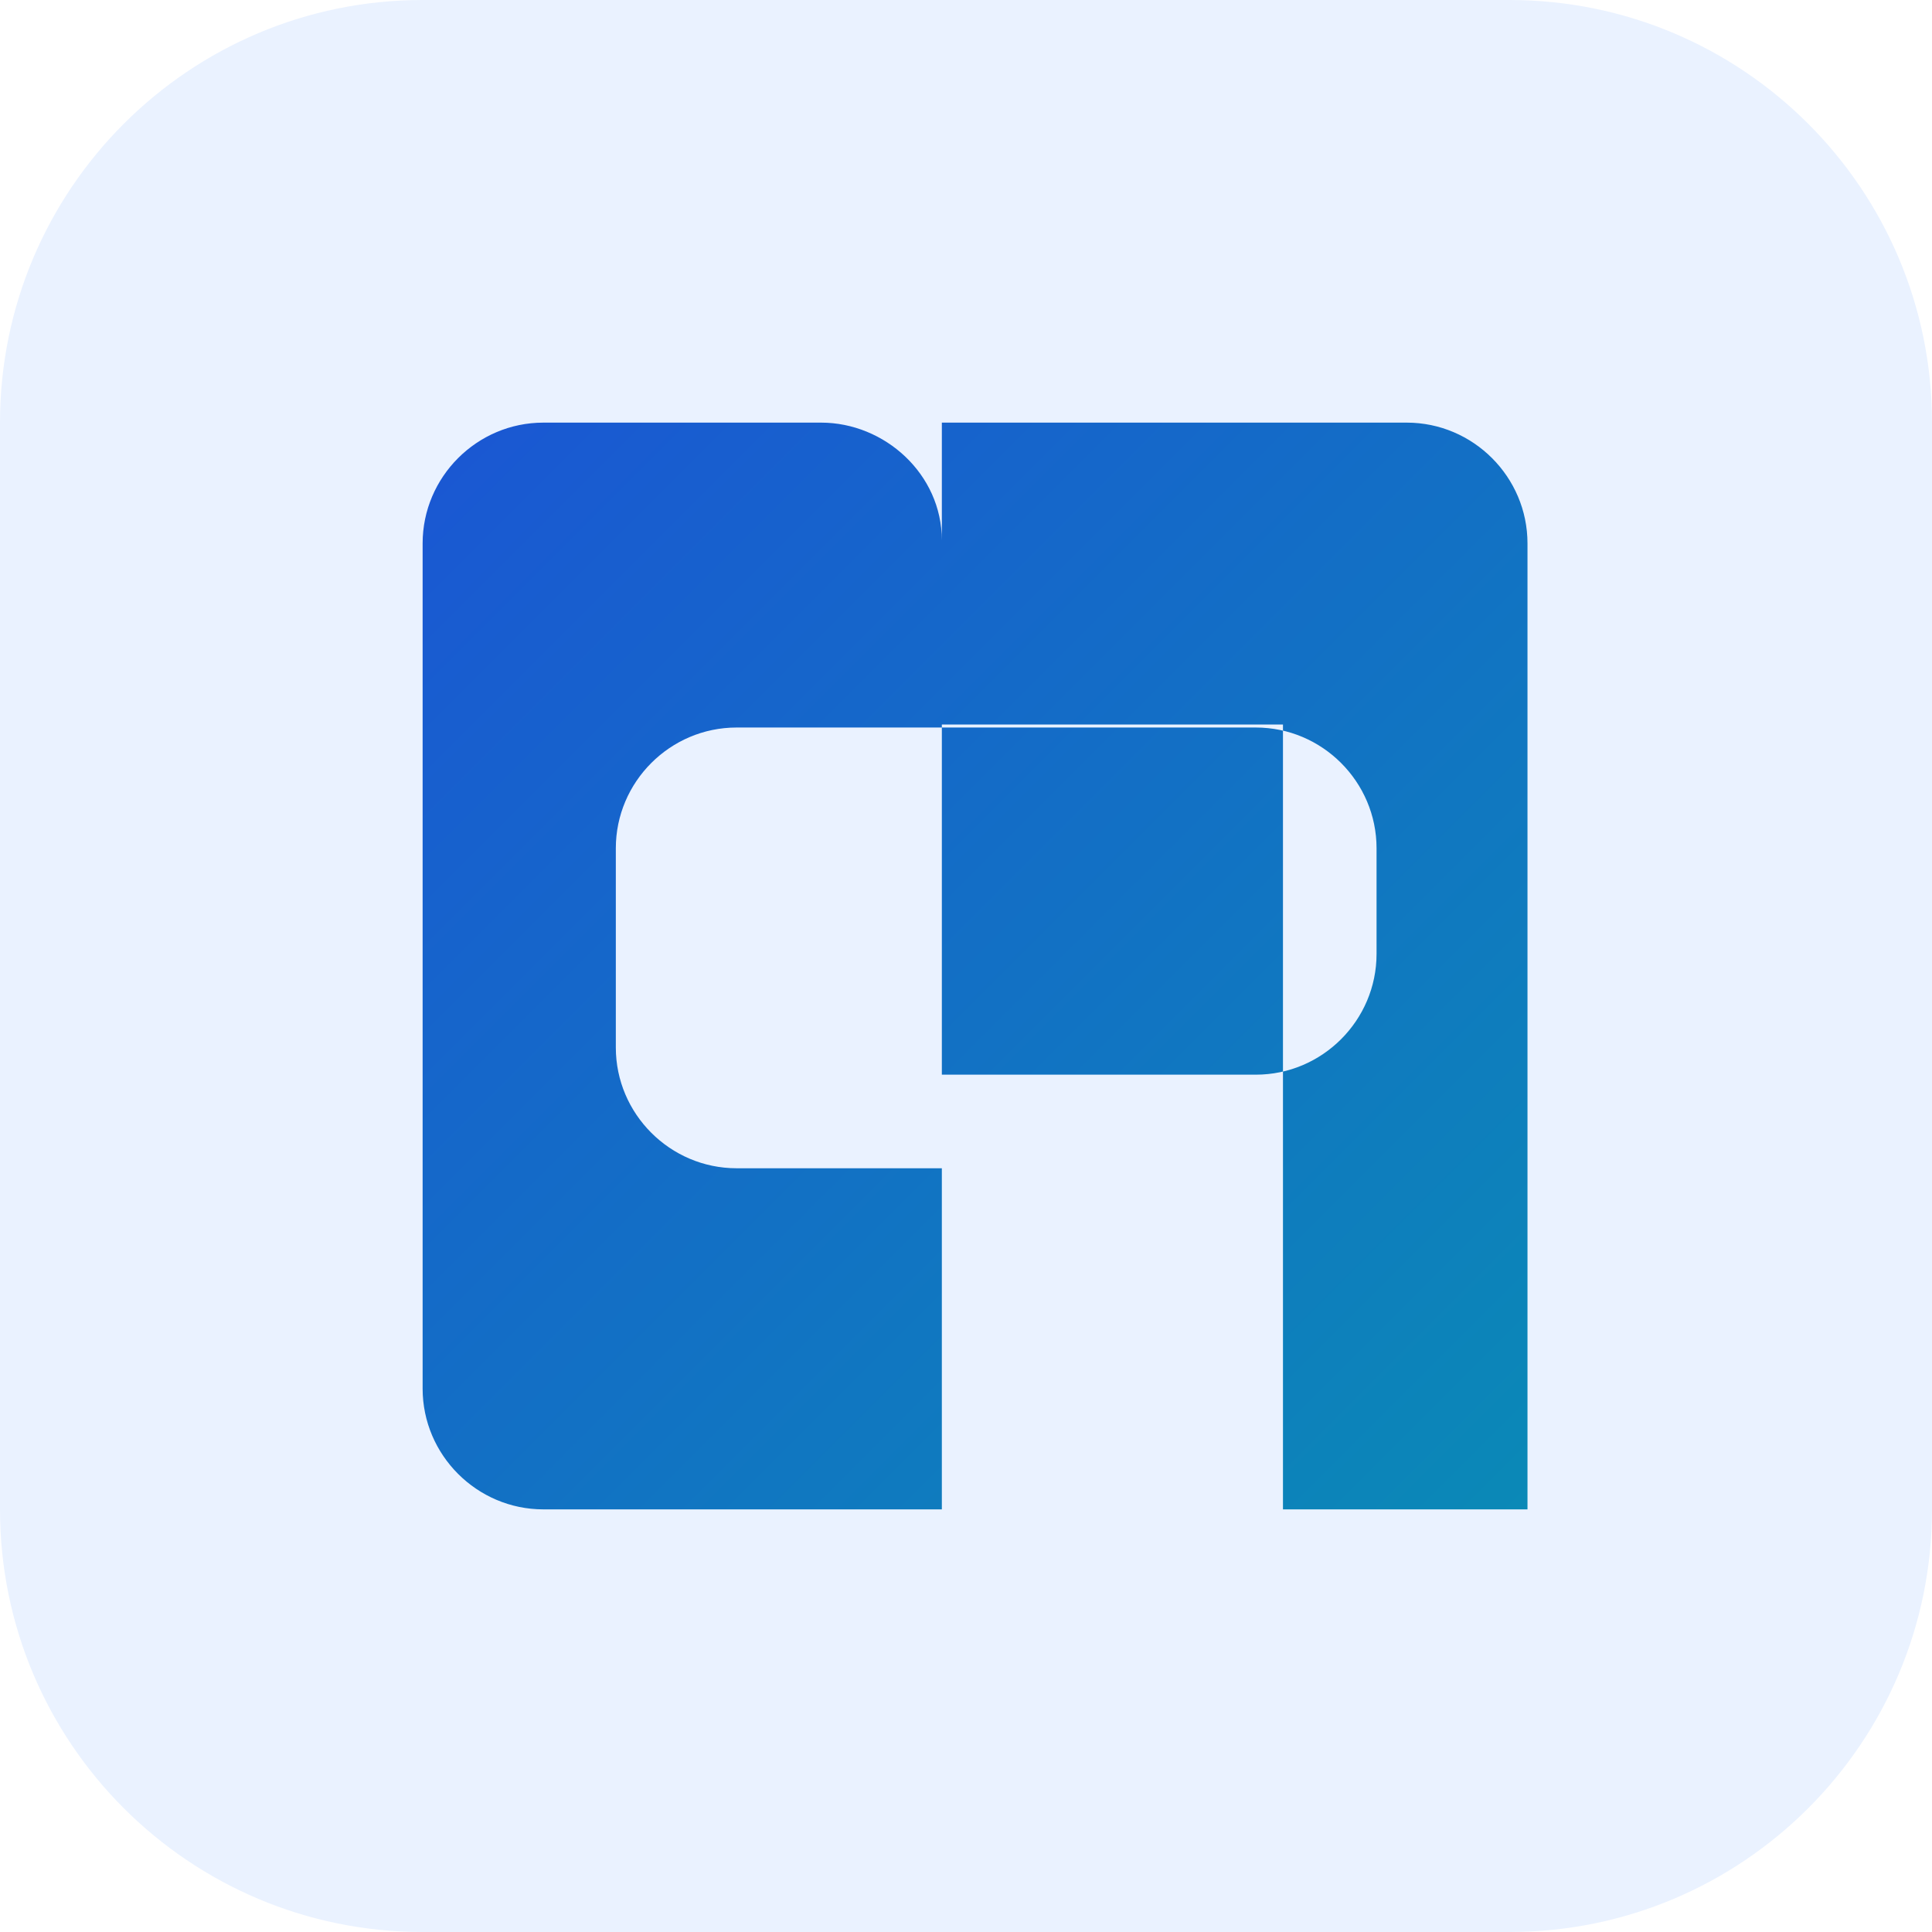
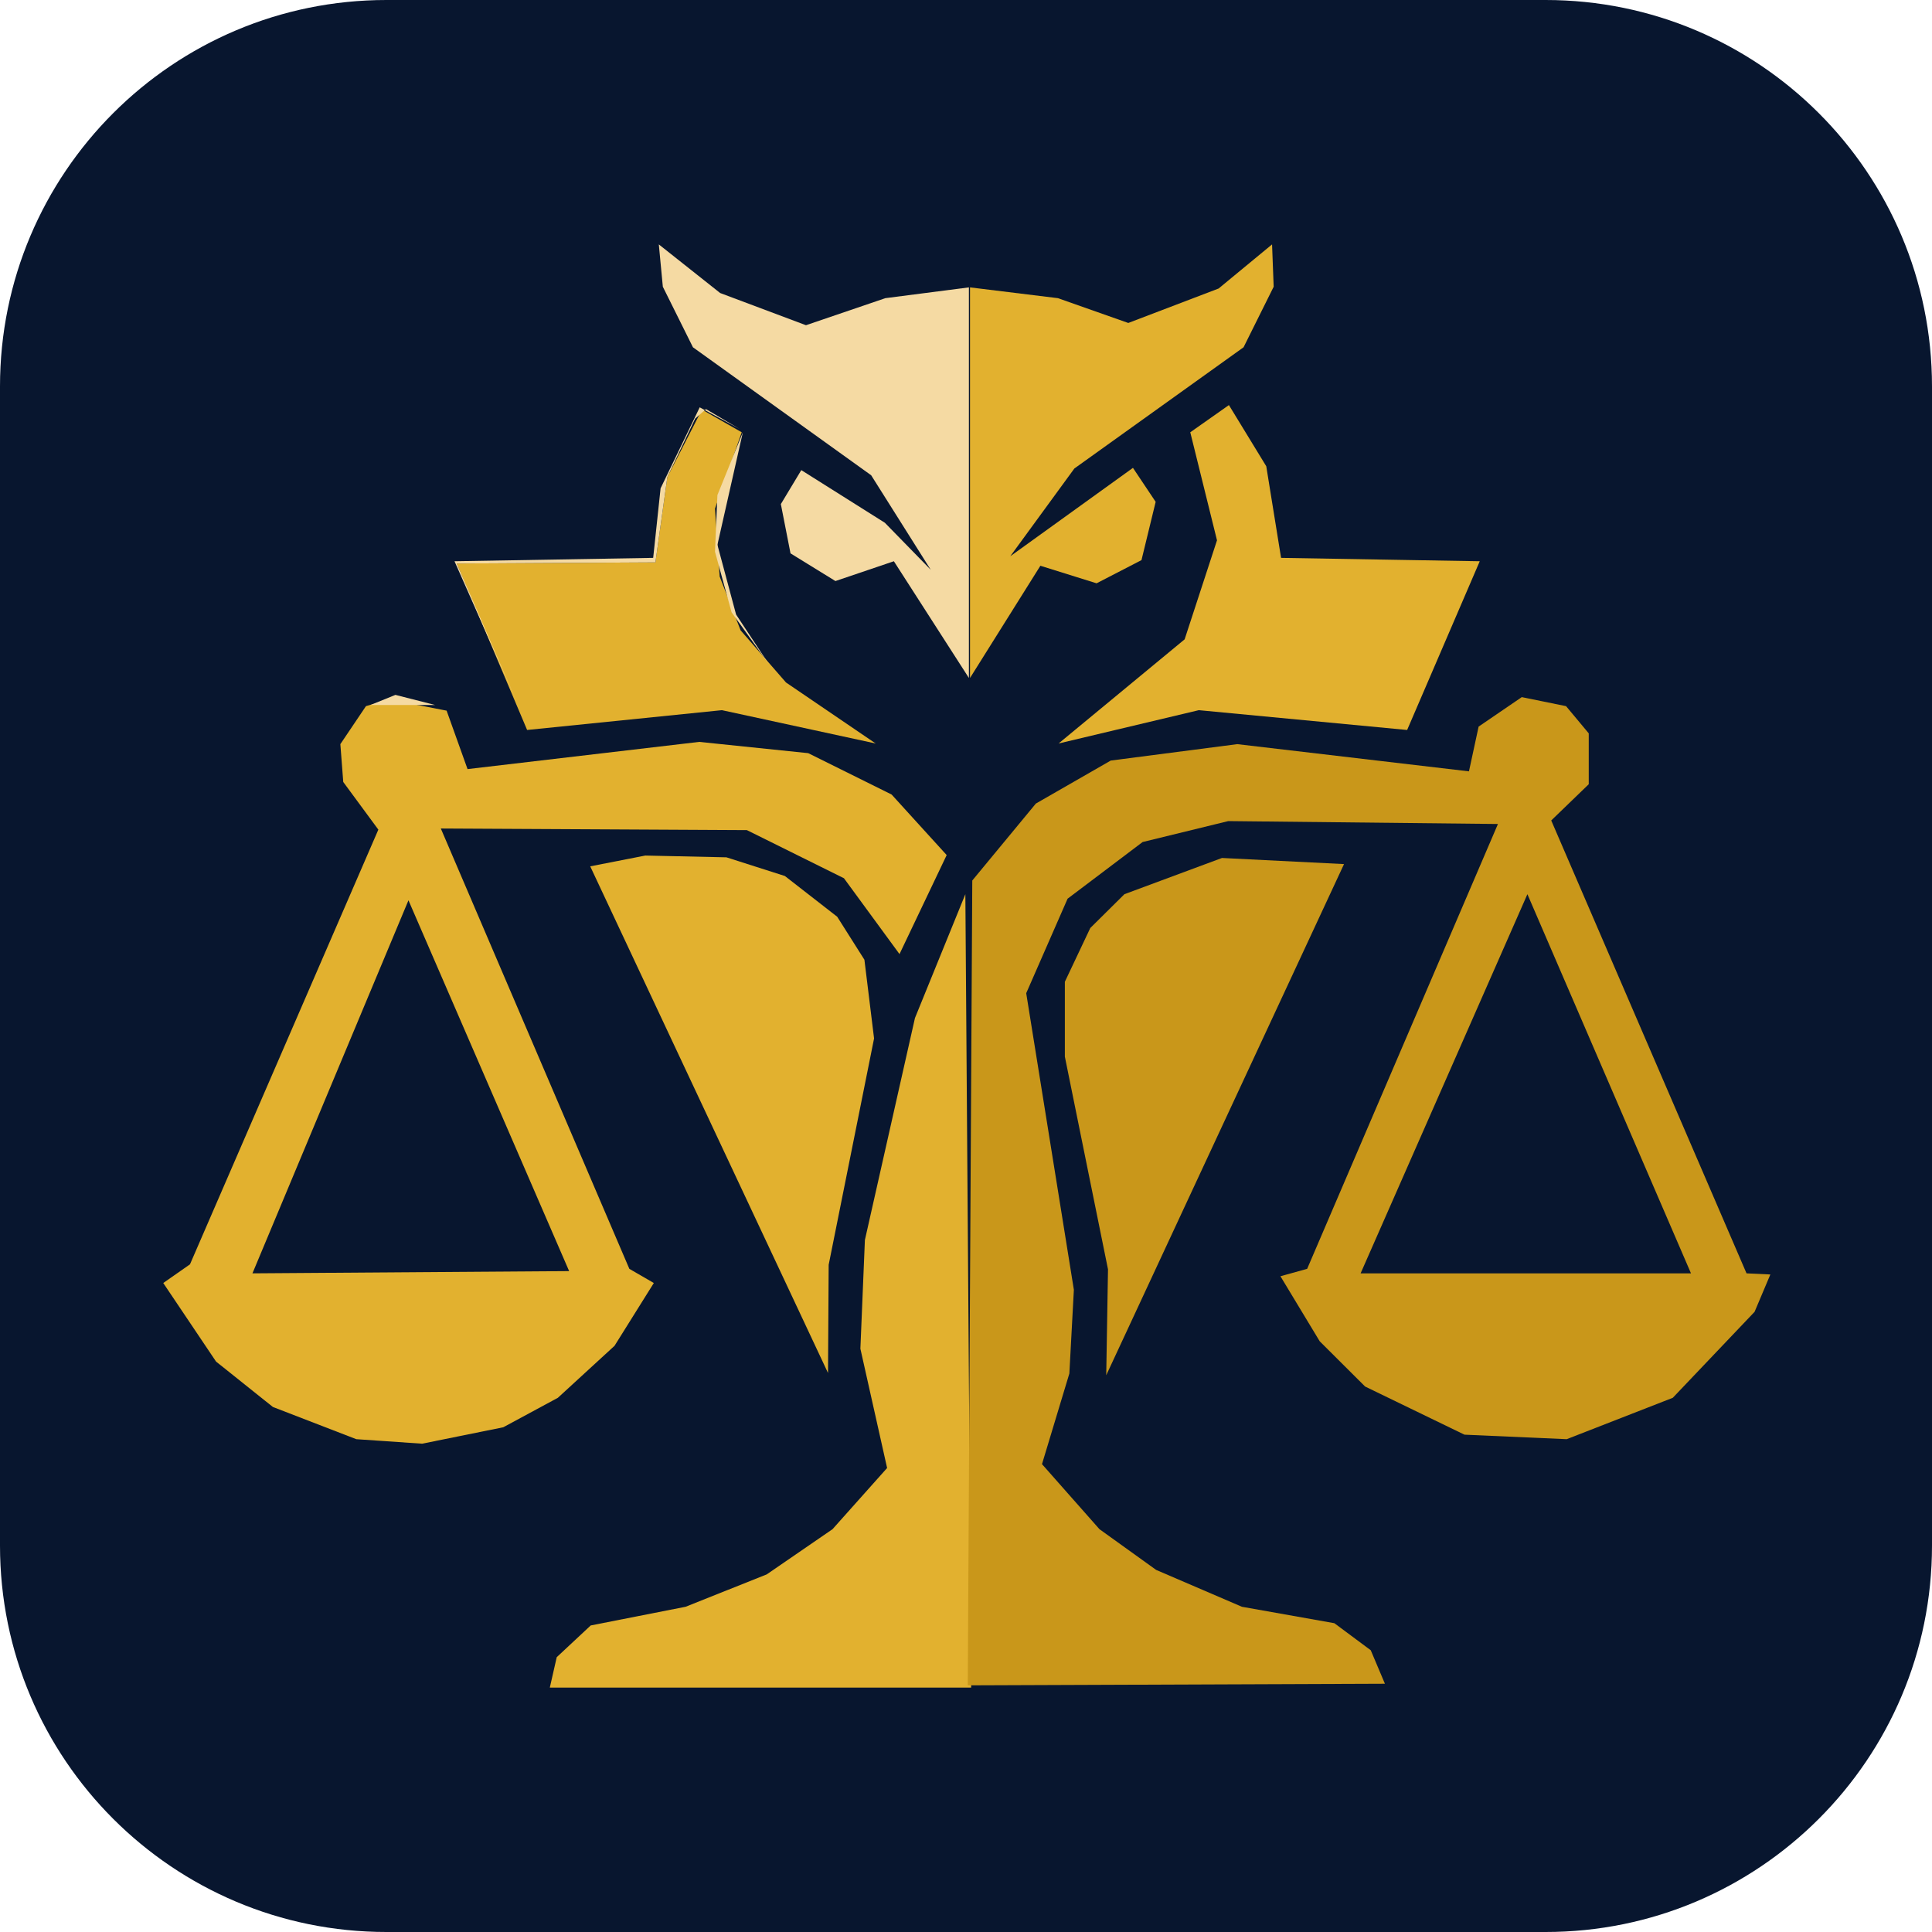
- <svg xmlns="http://www.w3.org/2000/svg" viewBox="0 0 64 64" role="img" aria-label="FOS Complaints">
-   <defs>
-     <linearGradient id="g" x1="8" x2="56" y1="8" y2="56" gradientUnits="userSpaceOnUse">
-       <stop stop-color="#1d4ed8" />
-       <stop offset="1" stop-color="#0891b2" />
-     </linearGradient>
-   </defs>
-   <rect width="64" height="64" rx="14" fill="#eaf2ff" />
-   <path fill="url(#g)" d="M14 18c0-2.2 1.8-4 4-4h9.2c2.1 0 4 1.7 4 3.9v6.2h-6.8c-2.2 0-4 1.8-4 4v6.6c0 2.2 1.8 4 4 4h6.8V50H18c-2.2 0-4-1.8-4-4zm17.2 17.6h10.4c2.2 0 4-1.8 4-4v-3.5c0-2.2-1.8-4-4-4H31.2zm0-21.6h15.4c2.2 0 4 1.8 4 4v32h-8.1V24h-11.3z" />
+ <svg xmlns="http://www.w3.org/2000/svg" viewBox="0 0 120 120" role="img" aria-label="RegComplaints">
+   <rect width="120" height="120" rx="24" fill="#08162f" />
+   <g transform="translate(10, 15)">
+     <path d="M69.01 0.18L69.11 2.81L67.24 6.57L56.73 14.10L52.75 19.55L60.37 14.06L61.78 16.17L60.90 19.79L58.11 21.23L54.62 20.14L50.25 27.11L50.25 2.85L55.71 3.52L60.08 5.06L65.69 2.92Z M66.33 10.16L68.65 13.96L69.57 19.65L81.91 19.86L77.40 30.34L64.46 29.11L55.75 31.18L63.58 24.71L65.59 18.56L63.93 11.85Z M33.60 10.44L36.07 11.85L34.41 16.59L34.70 20.81L36.00 24.15L38.82 27.39L44.39 31.18L34.84 29.11L22.74 30.34L18.37 20.00L30.71 19.93L31.45 14.63Z M14.14 28.44L17.74 29.14L19.04 32.77L33.43 31.08L40.20 31.78L45.38 34.35L48.80 38.11L45.87 44.26L42.42 39.55L36.39 36.56L17.38 36.46L29.09 63.81L30.61 64.69L28.17 68.59L24.65 71.82L21.26 73.65L16.22 74.67L12.13 74.39L6.95 72.39L3.42 69.57L0.14 64.69L1.80 63.53L13.50 36.53L11.32 33.57L11.14 31.22L12.73 28.86Z M30.08 38.14L35.12 38.25L38.75 39.41L42.00 41.94L43.69 44.61L44.29 49.50L41.47 63.56L41.43 70.28L26.66 38.81Z M49.96 40.54L50.32 89.82L24.15 89.82L24.58 87.93L26.69 85.96L32.58 84.80L37.62 82.79L41.71 79.98L45.10 76.18L43.44 68.77L43.72 62.02L46.83 48.23Z M15.37 40.92L5.68 64.09L25.35 63.95Z" fill="#e2b12f" />
+     <path d="M30.92 0.18L34.73 3.20L40.06 5.20L44.99 3.52L50.18 2.85L50.18 27.11L45.52 19.86L41.89 21.09L39.10 19.37L38.50 16.31L39.77 14.20L44.96 17.47L47.81 20.39L44.11 14.52L33.04 6.57L31.17 2.81Z M33.46 10.30L35.93 11.64L33.85 10.41L33.18 11.00L31.45 14.63L30.71 19.93L18.37 20.00L22.18 28.79L18.23 19.86L30.57 19.65L31.03 15.33Z M36.14 11.85L34.56 18.84L35.72 23.17L37.76 26.26L35.44 23.03L34.41 19.27L34.56 15.75Z M14.56 28.16L17.03 28.79L13.01 28.79Z" fill="#f5daa3" />
+     <path d="M84.52 28.30L87.27 28.86L88.68 30.55L88.68 33.71L86.35 35.96L98.48 64.09L99.96 64.16L98.98 66.48L93.90 71.82L87.31 74.39L80.96 74.11L74.79 71.12L71.97 68.31L69.53 64.27L71.19 63.81L83.04 36.18L66.29 36.00L60.97 37.30L56.31 40.82L53.74 46.69L56.70 65.11L56.42 70.31L54.72 75.94L58.29 79.98L61.81 82.51L67.14 84.80L72.88 85.82L75.14 87.50L76.02 89.58L50.11 89.68L50.39 39.69L54.34 34.91L58.99 32.24L66.85 31.22L81.24 32.91L81.84 30.13Z M65.90 38.29L73.48 38.67L58.71 70.42L58.82 63.84L56.14 50.63L56.14 45.98L57.72 42.64L59.84 40.54Z M84.87 40.54L74.51 64.09L95.03 64.09Z" fill="#c9971a" />
+   </g>
</svg>
